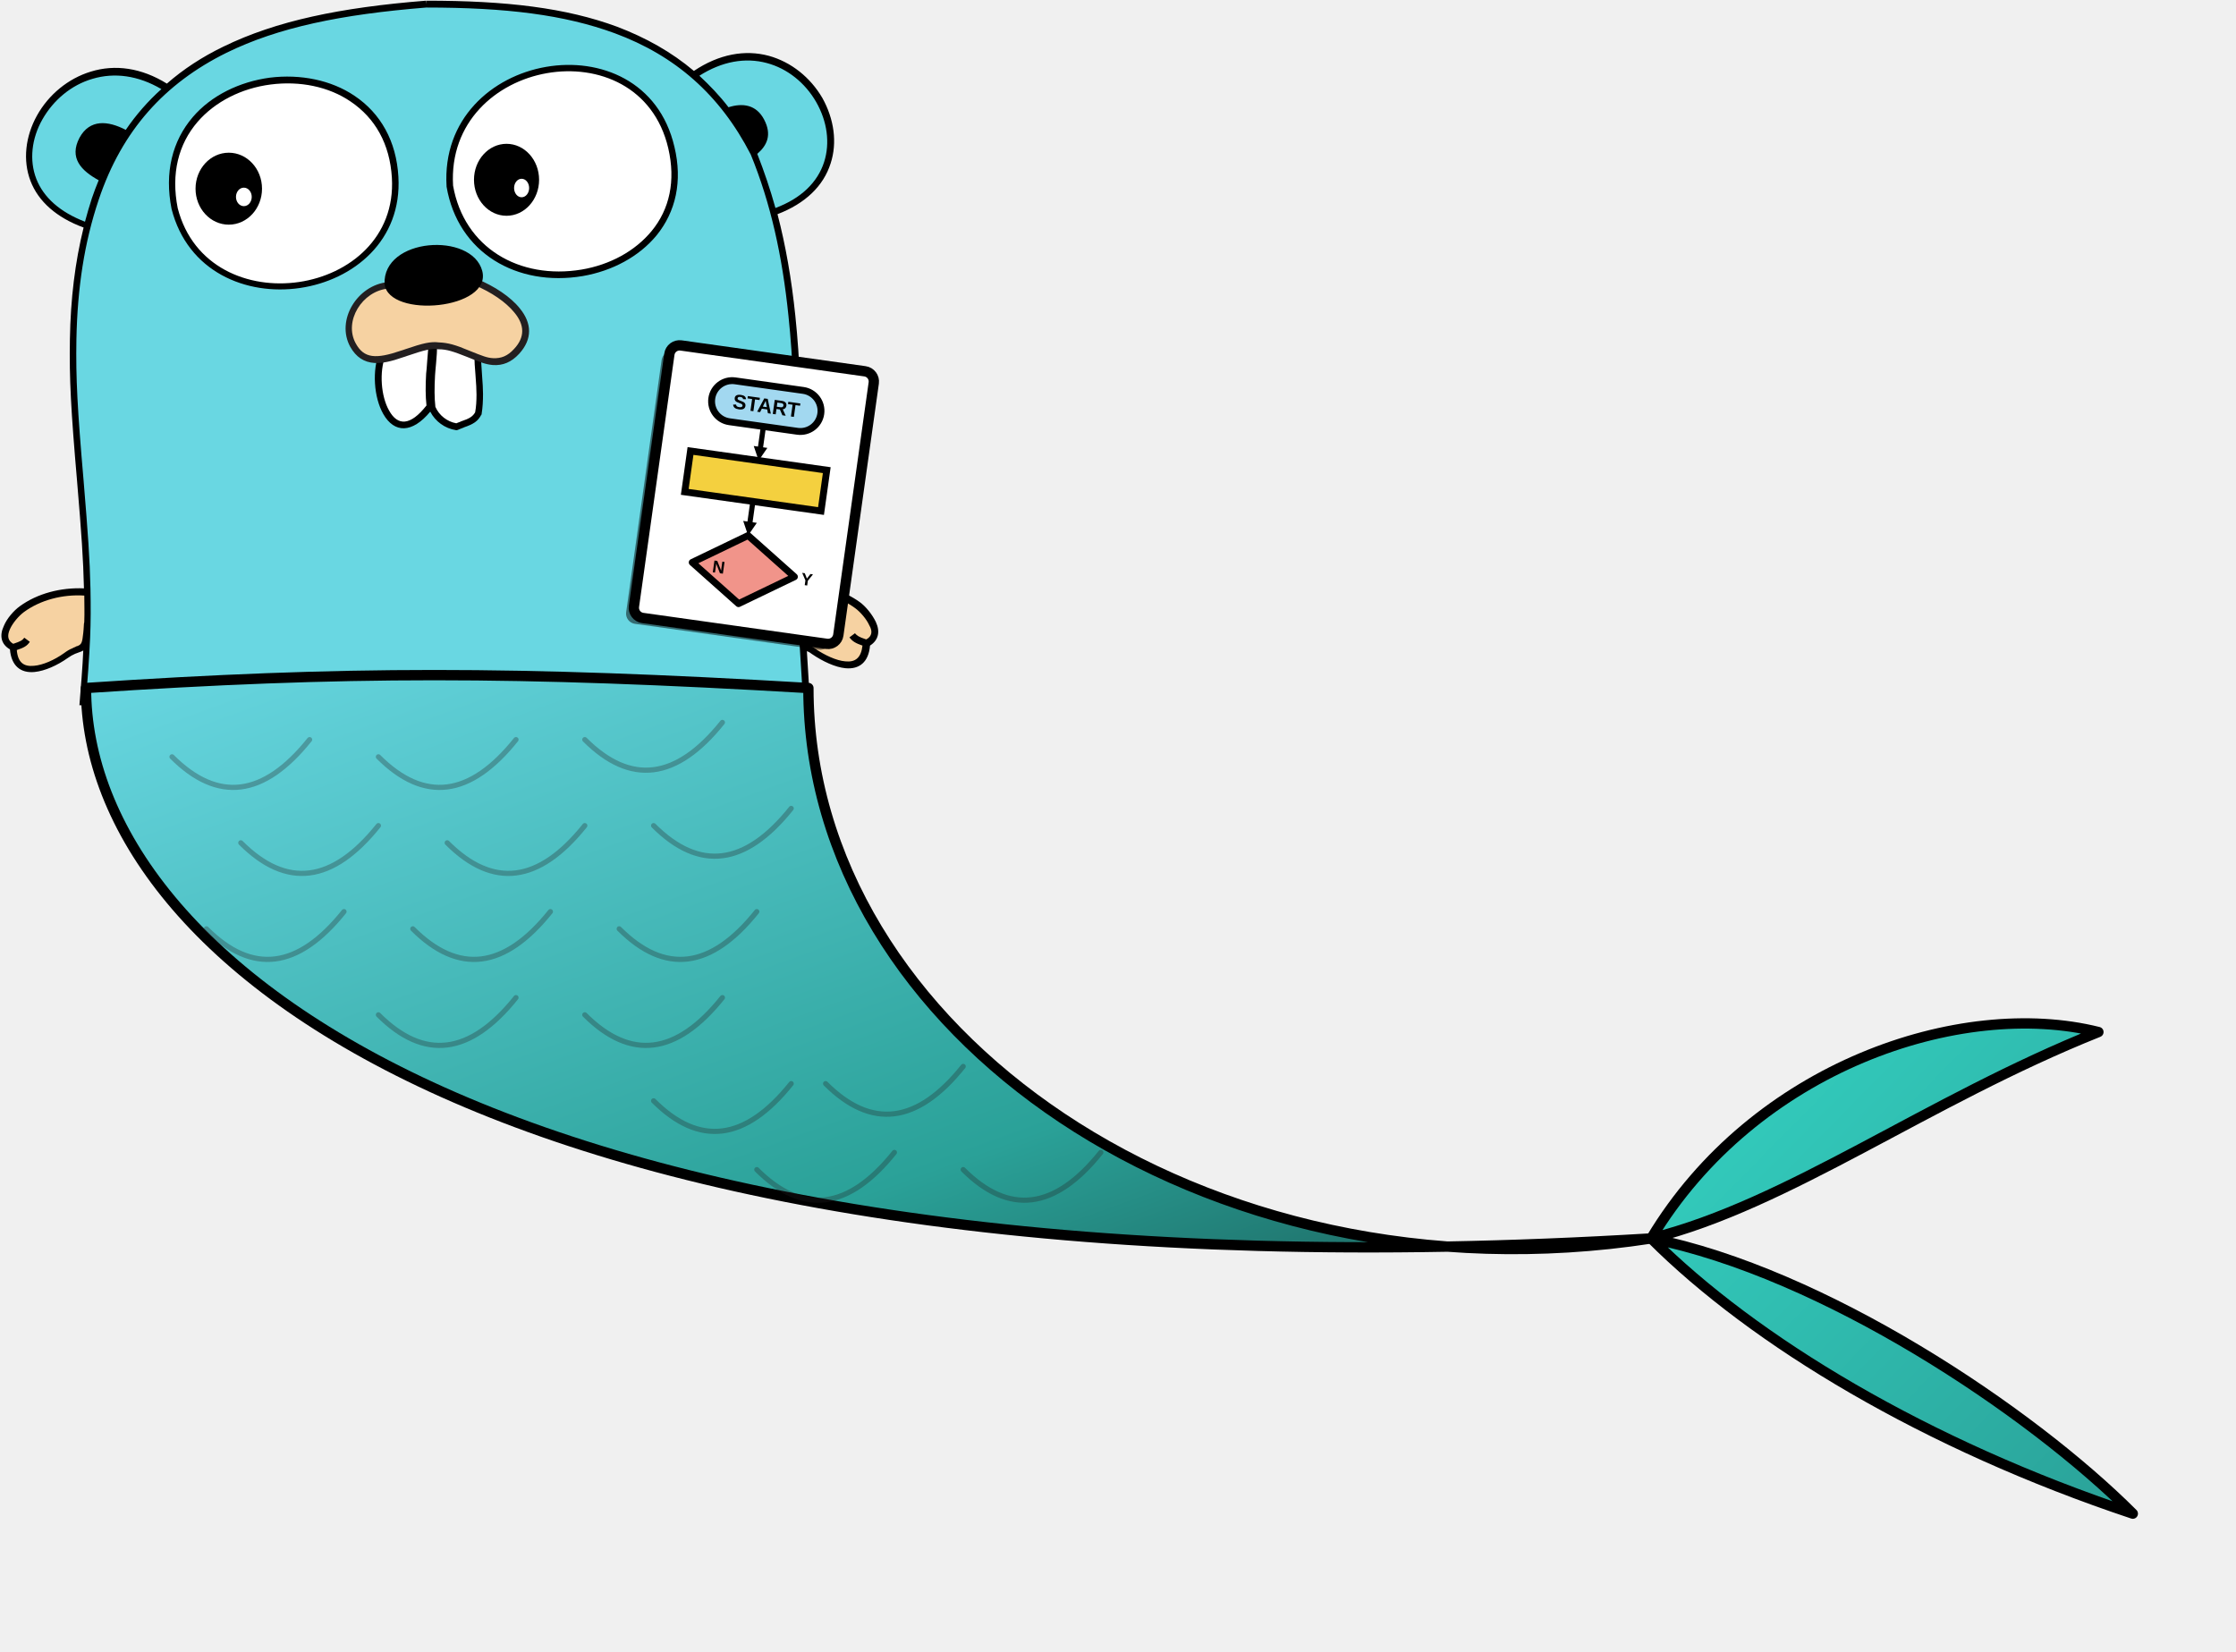
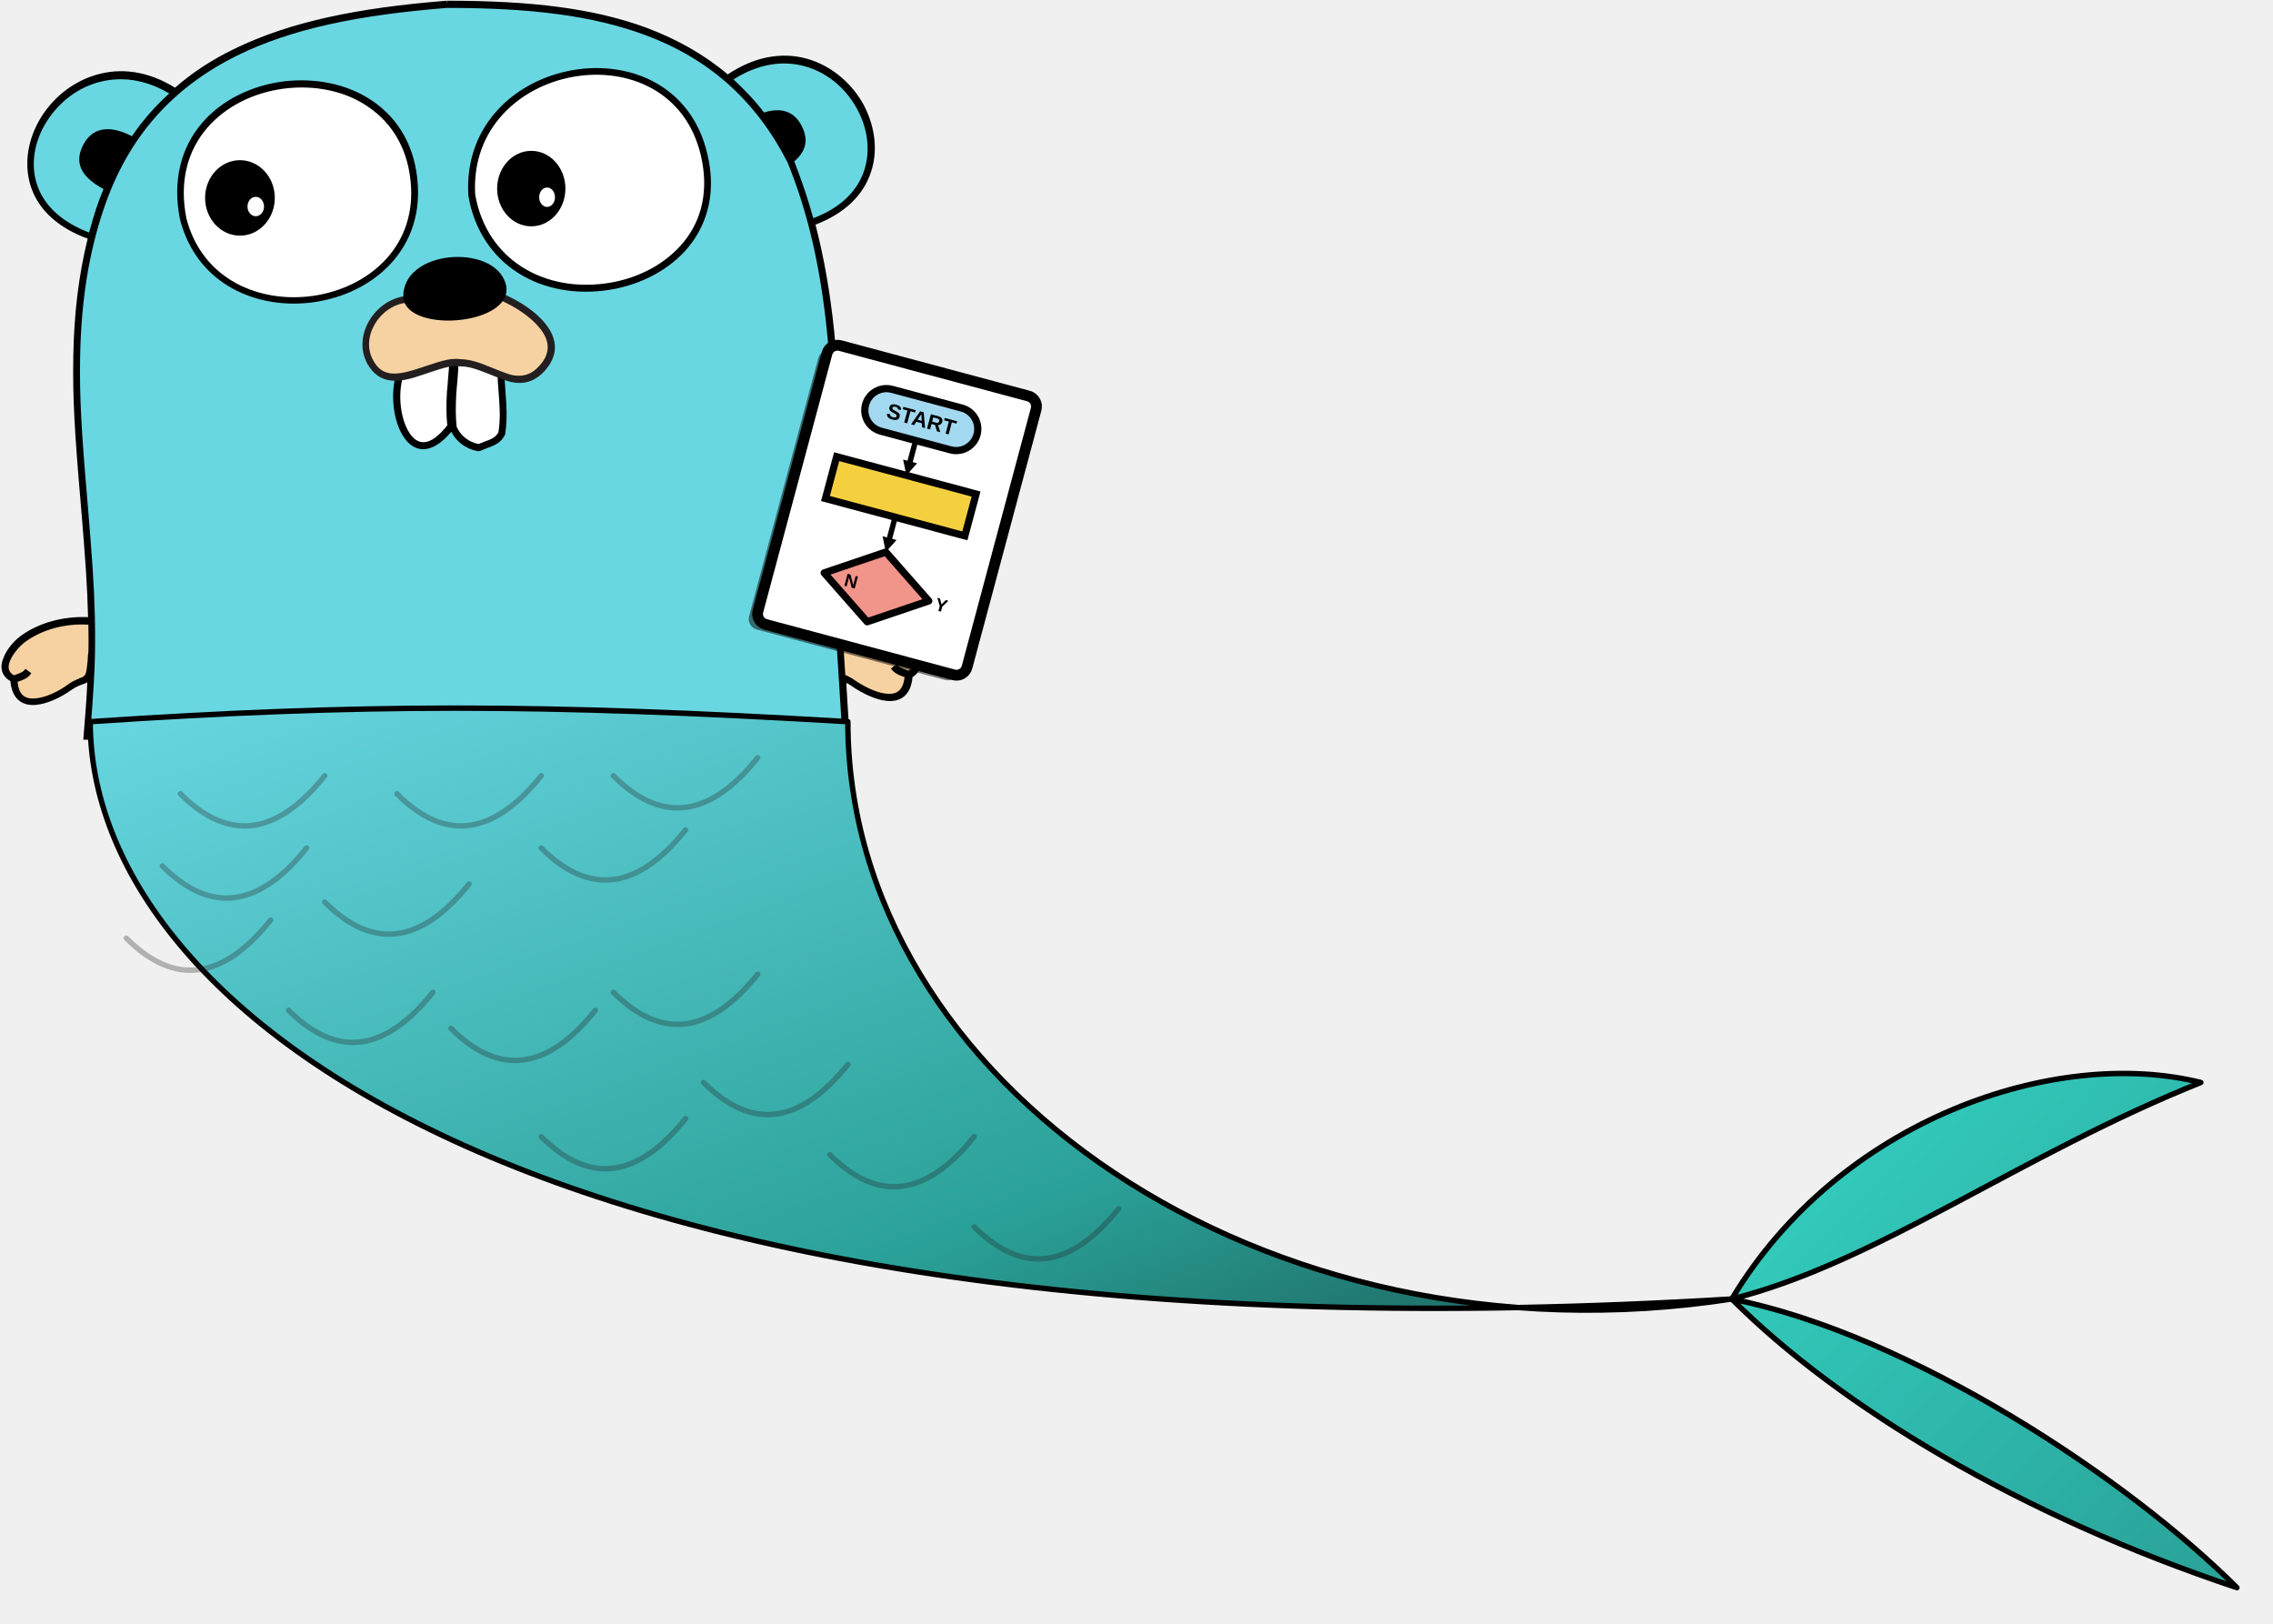
- <svg xmlns="http://www.w3.org/2000/svg" width="650px" height="480px" viewBox="0 0 650 480" version="1.1">
+ <svg xmlns="http://www.w3.org/2000/svg" width="630px" height="450px" viewBox="0 0 630 450" version="1.1">
  <defs>
    <clipPath id="cut-gopher">
      <rect x="-100" y="-100" width="500" height="305" />
    </clipPath>
    <linearGradient id="tailGrad" x1="0" y1="0" x2="1" y2="1">
      <stop offset="0%" stop-color="#69D7E2" />
      <stop offset="70%" stop-color="#2AA198" />
      <stop offset="100%" stop-color="#1B605A" />
    </linearGradient>
    <linearGradient id="finGrad" x1="0" y1="0" x2="1" y2="1">
      <stop offset="0%" stop-color="#34D3C3" />
      <stop offset="100%" stop-color="#2AA198" />
    </linearGradient>
  </defs>
  <g clip-path="url(#cut-gopher)">
    <path d="M3.686,188.165 C4.184,198.425 14.444,193.644 19.026,190.456 C23.409,187.368 24.704,189.958 25.102,183.981 C25.401,179.997 25.799,176.112 25.6,172.128 C18.926,171.53 11.754,173.124 6.275,177.108 C3.387,179.1 -1.793,185.675 3.686,188.165" fill="#F6D2A2">

</path>
    <path d="M251.916,186.87 C251.418,197.13 241.158,192.349 236.576,189.161 C232.193,186.073 230.898,188.663 230.5,182.686 C230.201,178.702 229.802,174.817 230.002,170.833 C236.675,170.235 243.847,171.829 249.326,175.813 C252.115,177.805 257.395,184.38 251.916,186.87" fill="#F6D2A2">

</path>
    <path d="M224.722,61.759 C260.283,49.208 232.492,0.498 201.513,22.014 C181.192,4.582 153.202,1.395 123.816,1.395 C95.029,3.686 67.636,8.965 48.511,25.7 C17.631,5.777 -10.858,53.591 25.401,65.644 C15.24,105.089 26.795,145.332 25.202,185.475 C23.707,221.535 14.244,269.846 34.266,302.219 C51.3,329.911 87.956,339.773 118.139,340.868 C156.688,342.263 203.405,332.8 222.132,295.446 C240.062,259.885 235.082,215.558 232.791,177.208 C230.5,138.459 234.783,99.113 224.722,61.759 L224.722,61.759 Z" fill="#69D7E2">

</path>
    <path d="M254.605,180.794 C253.609,178.702 251.717,176.311 249.924,175.016 C245.342,171.729 239.465,169.936 233.388,169.737 C233.189,163.561 232.99,156.788 232.99,148.221 L232.99,140.451 C232.89,115.947 232.591,105.189 231.197,91.742 C230.101,81.183 228.408,71.421 226.017,62.257 C234.086,59.169 239.365,54.089 241.457,47.514 C243.449,41.438 242.453,34.565 239.066,28.489 C235.58,22.512 230.002,18.03 223.527,16.237 C216.554,14.344 208.984,15.739 201.712,20.619 C195.237,15.141 187.767,10.957 179.399,7.77 C164.557,2.291 147.325,0.199 123.916,0.199 L123.916,1.195 L123.816,0.199 C98.814,2.191 80.286,6.076 64.946,13.547 C58.77,16.535 53.292,20.121 48.511,24.305 C41.139,19.723 33.469,18.627 26.397,20.819 C19.823,22.811 14.145,27.493 10.758,33.569 C7.371,39.645 6.574,46.618 8.865,52.595 C11.156,58.571 16.436,63.253 24.305,66.142 C21.815,76.202 20.52,86.861 20.321,98.615 C20.121,110.07 20.619,119.234 22.412,139.953 C23.707,155.393 24.205,162.465 24.405,171.032 C17.631,170.733 10.858,172.526 5.777,176.212 C3.984,177.507 1.992,179.798 1.096,181.989 C-0.199,184.778 0.299,187.268 2.889,188.763 C3.287,193.544 5.977,195.735 10.061,195.337 C13.049,195.038 16.635,193.444 19.723,191.253 C20.42,190.755 21.118,190.356 21.815,190.058 C22.114,189.958 22.313,189.858 22.612,189.759 C22.612,189.759 23.209,189.56 23.409,189.46 C23.707,189.36 24.006,189.261 24.205,189.061 C24.006,193.743 23.608,198.624 22.711,209.781 C21.715,222.332 21.217,229.205 21.018,236.875 C20.121,265.363 23.508,286.082 33.668,302.518 C36.856,307.698 40.741,312.28 45.323,316.464 C44.426,317.061 40.641,319.851 39.446,320.747 C35.262,323.935 32.374,326.624 30.68,329.612 C28.489,333.497 28.489,337.382 30.979,341.466 L31.079,341.566 L31.178,341.665 C32.274,342.761 32.872,343.06 33.668,343.06 L33.768,343.06 L33.967,343.06 L33.967,343.06 C34.067,343.259 34.167,343.359 34.266,343.558 C34.565,344.056 34.864,344.454 35.163,344.853 C37.653,347.742 41.139,348.439 45.821,345.65 C48.311,344.355 50.104,342.861 53.889,339.673 C53.989,339.574 53.989,339.574 54.089,339.474 C60.165,334.294 63.153,332.402 67.636,331.704 L69.23,331.405 C69.827,331.704 70.425,331.904 71.122,332.202 C85.267,337.88 101.703,340.968 118.338,341.566 C139.854,342.363 160.573,339.673 178.104,333.298 C182.786,331.605 187.169,329.612 191.353,327.421 C193.942,328.417 196.134,330.509 200.318,335.39 C200.517,335.589 200.517,335.589 200.616,335.788 C200.816,335.988 200.816,336.087 200.915,336.187 C201.114,336.486 201.413,336.685 201.612,336.984 C204.9,340.868 207.091,342.761 209.581,343.857 C212.868,345.251 216.056,344.554 219.343,341.566 C225.121,337.98 225.519,332.402 221.734,326.026 C219.044,321.544 214.363,316.862 209.98,313.874 C215.16,308.794 219.642,302.718 223.128,295.844 C232.691,276.719 236.377,254.406 236.177,225.718 C236.078,215.558 235.679,206.693 234.584,189.759 L234.584,189.261 C235.082,189.46 235.58,189.759 236.078,190.157 C239.166,192.249 242.752,193.942 245.74,194.241 C249.824,194.64 252.514,192.448 252.912,187.667 L252.912,187.667 C255.402,186.073 255.9,183.583 254.605,180.794 L254.605,180.794 Z M222.929,18.328 C228.906,19.922 234.086,24.106 237.273,29.684 C240.461,35.262 241.357,41.538 239.564,47.116 C237.672,52.993 232.89,57.675 225.419,60.464 C223.925,55.085 222.132,49.805 220.14,44.725 C223.029,42.235 224.423,39.147 222.132,34.764 C219.841,30.381 215.857,29.883 211.773,31.178 C209.183,27.791 206.294,24.803 203.306,22.014 C209.88,17.83 216.654,16.635 222.929,18.328 L222.929,18.328 Z M10.559,51.997 C8.467,46.618 9.164,40.243 12.352,34.665 C15.539,29.086 20.719,24.704 26.895,22.911 C33.27,21.018 40.143,21.914 46.917,25.899 C43.032,29.385 39.546,33.37 36.557,37.753 C31.377,35.063 26.098,34.565 23.11,40.044 C20.022,45.921 23.608,49.606 28.688,52.395 C27.991,54.089 27.293,55.882 26.696,57.675 C25.998,59.866 25.301,62.157 24.704,64.448 C17.432,61.659 12.651,57.376 10.559,51.997 L10.559,51.997 Z M22.612,187.767 C22.512,187.767 21.914,187.966 21.914,188.065 C21.616,188.165 21.317,188.265 21.018,188.464 C20.221,188.763 19.424,189.261 18.627,189.858 C15.838,191.851 12.451,193.345 9.861,193.544 C6.873,193.843 5.18,192.548 4.881,188.962 C6.973,188.265 7.869,187.767 8.666,186.571 L7.072,185.376 C6.475,186.173 5.877,186.472 4.084,187.069 L4.084,187.069 C3.984,187.069 3.984,187.069 3.885,187.169 C2.291,186.272 1.992,184.878 2.889,182.886 C3.686,181.093 5.479,179.001 6.973,177.905 C11.754,174.419 18.129,172.725 24.504,173.124 C24.504,175.614 24.604,178.104 24.504,180.495 C24.504,180.794 24.504,180.993 24.405,181.292 C24.305,182.686 24.305,183.284 24.205,183.981 L24.205,183.981 C23.907,186.87 23.707,187.268 22.612,187.767 L22.612,187.767 Z M52.694,338.079 C52.595,338.179 52.595,338.179 52.495,338.279 C48.809,341.466 47.016,342.761 44.725,344.056 C40.94,346.347 38.35,345.849 36.557,343.658 C36.258,343.359 36.059,342.96 35.86,342.661 C35.76,342.562 35.661,342.363 35.561,342.263 C35.561,342.263 35.561,342.263 35.561,342.163 C35.76,340.37 36.458,339.075 38.251,336.286 C38.35,336.187 38.35,336.187 38.35,336.087 C39.446,334.493 39.944,333.597 40.442,332.501 L38.649,331.704 C38.251,332.601 37.753,333.398 36.756,334.991 C36.657,335.091 36.657,335.091 36.657,335.191 C34.864,337.781 34.067,339.374 33.668,341.167 L33.569,341.167 C33.569,341.167 33.569,341.167 33.469,341.167 L33.27,341.167 C33.071,341.068 32.772,340.868 32.374,340.47 C28.489,334.294 31.577,329.015 40.342,322.44 C41.438,321.644 45.124,319.054 46.12,318.257 C46.319,318.257 46.518,318.157 46.718,318.058 C52.096,322.64 58.372,326.624 65.345,329.911 L65.345,329.911 C65.345,330.011 65.444,330.111 65.544,330.21 C61.46,331.206 58.272,333.298 52.694,338.079 L52.694,338.079 Z M219.941,327.222 C223.029,332.402 222.929,336.585 219.044,339.474 C218.746,338.876 218.546,338.179 218.148,337.183 C218.148,337.083 218.148,337.083 218.048,336.984 C216.654,333.198 215.757,331.605 214.064,329.812 L212.669,331.206 C214.163,332.601 214.861,334.095 216.255,337.581 C216.255,337.681 216.255,337.681 216.355,337.781 C216.853,339.075 217.152,339.872 217.451,340.57 C214.861,342.761 212.57,343.16 210.179,342.064 C208.087,341.167 206.095,339.275 202.907,335.689 C202.708,335.489 202.509,335.191 202.31,334.892 C202.21,334.792 202.111,334.693 202.011,334.493 C201.812,334.294 201.812,334.294 201.712,334.095 C198.026,329.812 195.835,327.521 193.444,326.226 C199.023,323.038 204.003,319.452 208.486,315.268 C212.669,318.356 217.351,322.939 219.941,327.222 L219.941,327.222 Z M221.335,294.948 C212.769,312.181 197.628,324.333 177.307,331.704 C159.975,337.98 139.455,340.57 118.238,339.773 C81.681,338.478 50.005,325.728 35.163,301.622 C25.202,285.584 21.914,265.164 22.811,237.074 C23.11,229.404 23.508,222.531 24.504,209.98 C25.6,195.835 25.899,191.751 26.198,185.376 C26.397,180.794 26.397,176.112 26.297,171.132 C26.098,162.366 25.6,155.393 24.305,139.754 C22.512,119.035 22.014,109.97 22.213,98.615 C22.512,83.673 24.504,70.525 28.688,58.073 C35.461,37.852 47.913,24.205 65.843,15.34 C80.884,7.969 99.113,4.184 123.916,2.191 C147.125,2.191 164.059,4.283 178.702,9.662 C196.233,16.137 209.282,27.493 218.247,44.925 C224.025,59.069 227.412,74.31 229.205,91.841 C230.599,105.189 230.898,115.947 230.998,140.352 L230.998,148.121 C231.097,160.174 231.296,168.641 231.795,177.108 C231.994,180.395 232.093,181.79 232.591,189.659 C233.687,206.593 234.086,215.359 234.185,225.519 C234.384,254.107 230.798,276.121 221.335,294.948 L221.335,294.948 Z M251.816,185.874 L251.816,185.874 C251.717,185.874 251.617,185.774 251.518,185.774 C249.725,185.177 249.127,184.778 248.529,184.081 L246.935,185.276 C247.832,186.472 248.728,186.97 250.721,187.667 C250.322,191.253 248.629,192.548 245.74,192.249 C243.15,192.05 239.763,190.456 236.974,188.563 C236.177,187.966 235.381,187.567 234.584,187.169 C234.484,187.169 234.384,187.069 234.285,187.069 C233.886,181.591 233.886,180.196 233.687,177.307 C233.588,175.514 233.488,173.721 233.388,171.928 C238.967,172.028 244.445,173.721 248.629,176.809 C250.123,177.905 251.916,179.997 252.713,181.79 C253.709,183.483 253.51,184.977 251.816,185.874 L251.816,185.874 Z" fill="#000000">

</path>
    <g transform="translate(108.9349, 96.95101)">
      <path d="M29.983,7.172 C30.082,12.252 31.079,17.83 30.182,23.209 C28.788,25.799 26.198,26.098 23.907,27.094 C20.719,26.596 18.03,24.504 16.735,21.516 C15.938,15.44 16.934,9.662 17.233,3.586 C17.233,3.387 21.018,3.686 24.405,4.682 C27.293,5.578 29.983,7.072 29.983,7.172 L29.983,7.172 Z" fill="#FFFFFF">

</path>
      <path d="M1.793,7.57 C-0.996,18.129 5.479,35.362 16.137,21.217 C15.34,15.24 16.237,9.463 16.535,3.586 C16.635,3.088 1.893,6.873 1.793,7.57 L1.793,7.57 Z" fill="#FFFFFF">

</path>
      <path d="M31.178,11.854 C30.979,8.865 30.879,7.67 30.879,6.176 L30.879,5.479 L30.182,5.279 L17.631,1.395 L17.631,0.697 L16.336,0.996 L16.237,0.996 L16.237,1.096 L2.092,4.682 L1.594,4.781 L1.395,5.279 C-0.797,10.559 -0.299,18.528 2.49,23.409 C5.678,28.987 10.858,29.086 16.137,22.711 C17.631,25.6 20.42,27.592 23.608,28.09 L23.907,28.09 L24.205,27.991 C24.604,27.791 25.002,27.692 25.7,27.393 C25.799,27.393 25.799,27.393 25.899,27.293 C28.788,26.297 29.983,25.5 30.979,23.608 L31.079,23.508 L31.079,23.309 C31.377,21.516 31.477,19.623 31.477,17.532 C31.477,16.037 31.377,14.643 31.178,11.854 L31.178,11.854 Z M15.24,8.168 C15.141,9.961 15.041,10.658 14.942,11.654 C14.742,15.34 14.742,18.129 15.041,20.918 C10.36,26.895 6.674,26.895 4.184,22.412 C1.793,18.229 1.295,11.156 3.088,6.475 L15.639,3.287 C15.539,4.582 15.44,5.877 15.24,8.168 L15.24,8.168 Z M29.186,22.911 C28.489,24.106 27.592,24.704 25.202,25.5 C25.102,25.5 25.102,25.5 25.002,25.6 C24.405,25.799 24.006,25.998 23.707,26.098 C21.018,25.6 18.727,23.807 17.631,21.317 C17.332,18.627 17.332,15.838 17.532,12.153 C17.631,11.156 17.631,10.459 17.83,8.666 C18.03,6.375 18.129,4.981 18.129,3.686 L28.987,6.973 C28.987,8.268 29.086,9.463 29.286,12.053 C29.485,14.742 29.584,16.137 29.584,17.731 C29.584,19.623 29.485,21.317 29.186,22.911 L29.186,22.911 Z" fill="#000000">

</path>
    </g>
    <g transform="translate(48.47551, 21.97556)">
      <path d="M2.291,38.749 C11.455,74.409 68.532,65.245 66.341,29.485 C63.751,-13.348 -6.475,-5.08 2.291,38.749" fill="#FFFFFF">

</path>
      <path d="M67.337,29.385 C66.739,19.026 62.157,10.957 54.587,5.877 C47.813,1.295 38.848,-0.498 29.983,0.598 C21.118,1.793 12.949,5.777 7.57,12.053 C1.594,19.026 -0.697,28.19 1.395,38.749 L2.291,38.549 L1.395,38.749 C10.758,75.405 69.528,66.54 67.337,29.385 L67.337,29.385 Z M3.188,38.549 C1.195,28.489 3.387,19.922 8.965,13.447 C14.045,7.57 21.715,3.686 30.182,2.59 C38.649,1.494 47.116,3.188 53.491,7.57 C60.563,12.352 64.847,19.823 65.444,29.684 C67.536,64.448 12.053,72.816 3.188,38.549 L3.188,38.549 Z" fill="#000000">

</path>
      <ellipse fill="#000000" cx="18.03" cy="32.872" rx="9.662" ry="10.459">

</ellipse>
      <ellipse fill="#FFFFFF" cx="22.412" cy="35.262" rx="2.291" ry="2.689">

</ellipse>
    </g>
    <g transform="translate(129.6178, 18.09752)">
      <path d="M1.195,35.96 C8.268,76.9 75.206,66.042 65.544,24.803 C56.878,-12.252 -1.195,-1.992 1.195,35.96" fill="#FFFFFF">

</path>
      <path d="M66.44,24.604 C57.575,-13.547 -2.191,-3.088 0.199,36.059 L0.199,36.159 C3.486,55.483 20.719,65.345 39.745,62.157 C48.411,60.663 56.181,56.479 61.261,50.304 C66.839,43.43 68.831,34.565 66.44,24.604 L66.44,24.604 Z M59.767,49.108 C54.985,54.886 47.714,58.87 39.446,60.265 C21.416,63.253 5.279,53.989 2.092,35.86 C-0.1,-0.996 56.28,-10.858 64.647,25.002 C66.839,34.465 65.046,42.733 59.767,49.108 L59.767,49.108 Z" fill="#000000">

</path>
      <ellipse fill="#000000" cx="17.631" cy="34.167" rx="9.463" ry="10.459">

</ellipse>
      <ellipse fill="#FFFFFF" cx="22.014" cy="36.557" rx="2.191" ry="2.689">

</ellipse>
    </g>
    <g transform="translate(99.53638, 70.45107)">
      <path d="M13.248,12.551 C5.379,13.248 -0.996,22.512 3.088,29.883 C8.467,39.645 20.52,28.987 27.991,29.983 C36.657,30.182 43.729,39.147 50.602,31.577 C58.272,23.209 47.315,15.041 38.649,11.455 L13.248,12.551 L13.248,12.551 Z" fill="#F6D2A2">

</path>
      <path d="M51.598,19.225 C48.909,15.838 44.227,12.75 39.147,10.658 L38.948,10.559 L38.749,10.559 L13.248,11.555 C4.383,12.352 -1.992,22.612 2.291,30.381 C3.984,33.37 6.275,34.864 9.363,35.063 C11.654,35.163 14.045,34.665 17.731,33.37 C18.03,33.27 18.428,33.17 18.926,32.971 C23.907,31.278 25.899,30.78 27.891,31.079 L27.991,31.079 C30.381,31.079 32.374,31.776 36.159,33.27 C40.342,34.963 41.637,35.461 43.729,35.661 C46.618,35.86 49.108,34.864 51.399,32.374 C55.284,28.09 55.085,23.508 51.598,19.225 L51.598,19.225 Z M49.905,30.979 C48.012,33.071 46.12,33.768 43.829,33.668 C42.036,33.569 40.84,33.071 36.856,31.477 C32.872,29.784 30.68,29.186 28.09,29.086 C25.6,28.788 23.508,29.286 18.229,31.079 C17.731,31.278 17.332,31.377 17.033,31.477 C9.762,33.967 6.275,33.768 3.885,29.385 C0.299,22.911 5.777,14.145 13.248,13.447 L38.45,12.451 C43.231,14.444 47.514,17.332 50.005,20.42 C52.993,24.006 53.093,27.592 49.905,30.979 L49.905,30.979 Z" fill="#231F20">

</path>
      <g transform="translate(11.95331, 0)" fill="#000000">
        <path d="M28.688,8.268 C25.6,-3.088 -0.299,-1.395 0.299,12.153 C1.594,22.213 31.676,19.524 28.688,8.268 L28.688,8.268 Z">

</path>
      </g>
    </g>
  </g>
-   <path d="M 25,200             C 25,280 150,380 480,360             C 350,380 235,300 235,200             C 150,195 100,195 25,200 Z" fill="url(#tailGrad)" stroke="#000000" stroke-width="3" stroke-linejoin="round" />
-   <path d="M 480,360             C 510,310 570,290 610,300             C 560,320 520,350 480,360             C 530,370 590,410 620,440             C 560,420 510,390 480,360 Z" fill="url(#finGrad)" stroke="#000000" stroke-width="3" stroke-linejoin="round" />
+   <path d="M 25,200             C 25,280 150,380 480,360             C 350,380 235,300 235,200             C 150,195 100,195 25,200 Z" fill="url(#tailGrad)" stroke="#000000" stroke-width="1.5" stroke-linejoin="round" />
+   <path d="M 480,360             C 510,310 570,290 610,300             C 560,320 520,350 480,360             C 530,370 590,410 620,440             C 560,420 510,390 480,360 Z" fill="url(#finGrad)" stroke="#000000" stroke-width="1.5" stroke-linejoin="round" />
  <g fill="none" stroke="#231F20" stroke-width="1.5" stroke-linecap="round" opacity="0.3">
    <path d="M 50,220 Q 70,240 90,215" />
    <path d="M 110,220 Q 130,240 150,215" />
    <path d="M 170,215 Q 190,235 210,210" />
-     <path d="M 70,245 Q 90,265 110,240" />
-     <path d="M 130,245 Q 150,265 170,240" />
-     <path d="M 190,240 Q 210,260 230,235" />
-     <path d="M 60,270 Q 80,290 100,265" />
-     <path d="M 120,270 Q 140,290 160,265" />
-     <path d="M 180,270 Q 200,290 220,265" />
-     <path d="M 110,295 Q 130,315 150,290" />
-     <path d="M 170,295 Q 190,315 210,290" />
-     <path d="M 190,320 Q 210,340 230,315" />
-     <path d="M 220,340 Q 240,360 260,335" />
-     <path d="M 240,315 Q 260,335 280,310" />
-     <path d="M 280,340 Q 300,360 320,335" />
+     <path d="M 45,240 Q 65,260 85,235" />
+     <path d="M 35,260 Q 55,280 75,255" />
+     <path d="M 90,250 Q 110,270 130,245" />
+     <path d="M 150,235 Q 170,255 190,230" />
+     <path d="M 80,280 Q 100,300 120,275" />
+     <path d="M 125,285 Q 145,305 165,280" />
+     <path d="M 170,275 Q 190,295 210,270" />
+     <path d="M 150,315 Q 170,335 190,310" />
+     <path d="M 195,300 Q 215,320 235,295" />
+     <path d="M 230,320 Q 250,340 270,315" />
+     <path d="M 270,340 Q 290,360 310,335" />
  </g>
-   <g transform="translate(195, 100) rotate(8)">
+   <g transform="translate(230, 95) rotate(15)">
    <rect x="-2" y="2" width="60" height="80" rx="3" fill="rgba(0,0,0,0.5)" />
    <rect x="0" y="0" width="60" height="80" rx="3" fill="#FFFFFF" stroke="#000000" stroke-width="3" />
    <rect x="14" y="8" width="32" height="12" rx="6" fill="#A2D8F0" stroke="#000000" stroke-width="2" />
    <text x="30" y="16" font-size="6" fill="#000000" text-anchor="middle" font-family="Arial,sans-serif" font-weight="bold">START</text>
    <line x1="30" y1="20" x2="30" y2="28" stroke="#000000" stroke-width="1.5" />
    <polygon points="28,26 30,30 32,26" fill="#000000" />
    <rect x="10" y="30" width="40" height="12" fill="#F4D03F" stroke="#000000" stroke-width="2" />
    <line x1="30" y1="42" x2="30" y2="50" stroke="#000000" stroke-width="1.5" />
    <polygon points="28,48 30,52 32,48" fill="#000000" />
    <polygon points="30,52 45,62 30,72 15,62" fill="#F1948A" stroke="#000000" stroke-width="2" stroke-linejoin="round" />
    <text x="47" y="64" font-size="5" fill="#000000" font-family="Arial" font-weight="bold">Y</text>
    <text x="21" y="64" font-size="5" fill="#000000" font-family="Arial" font-weight="bold">N</text>
  </g>
</svg>
